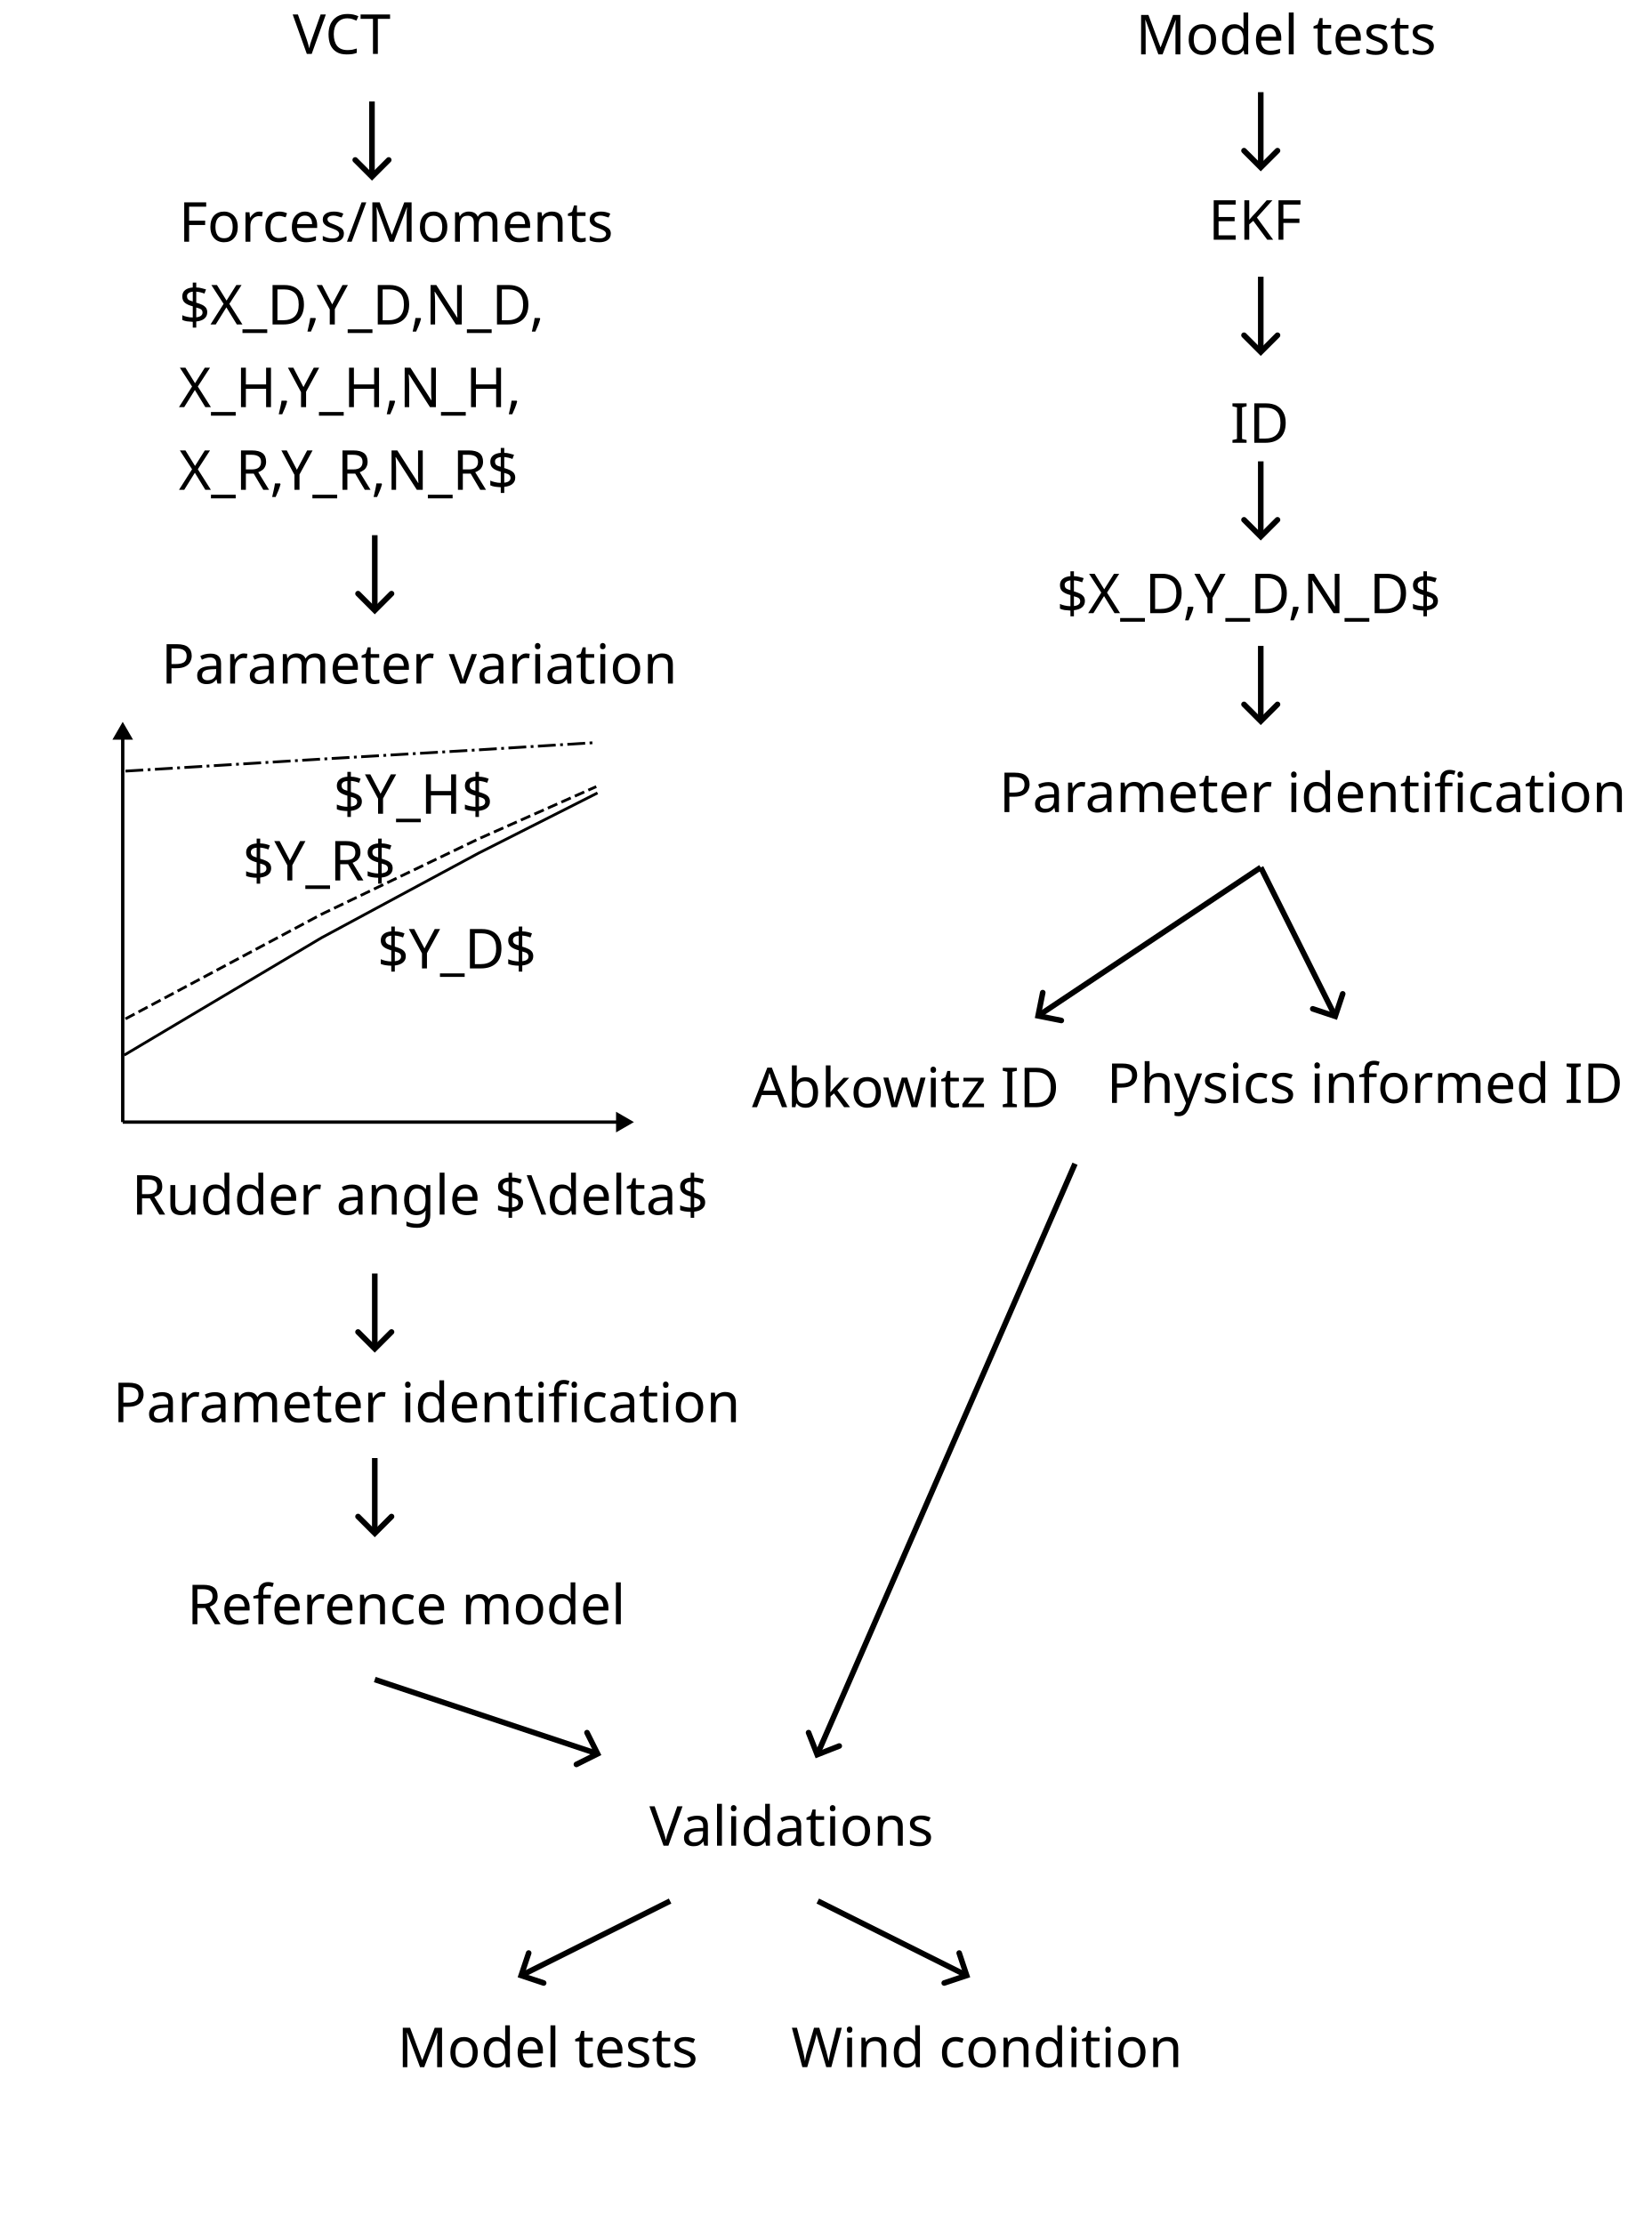
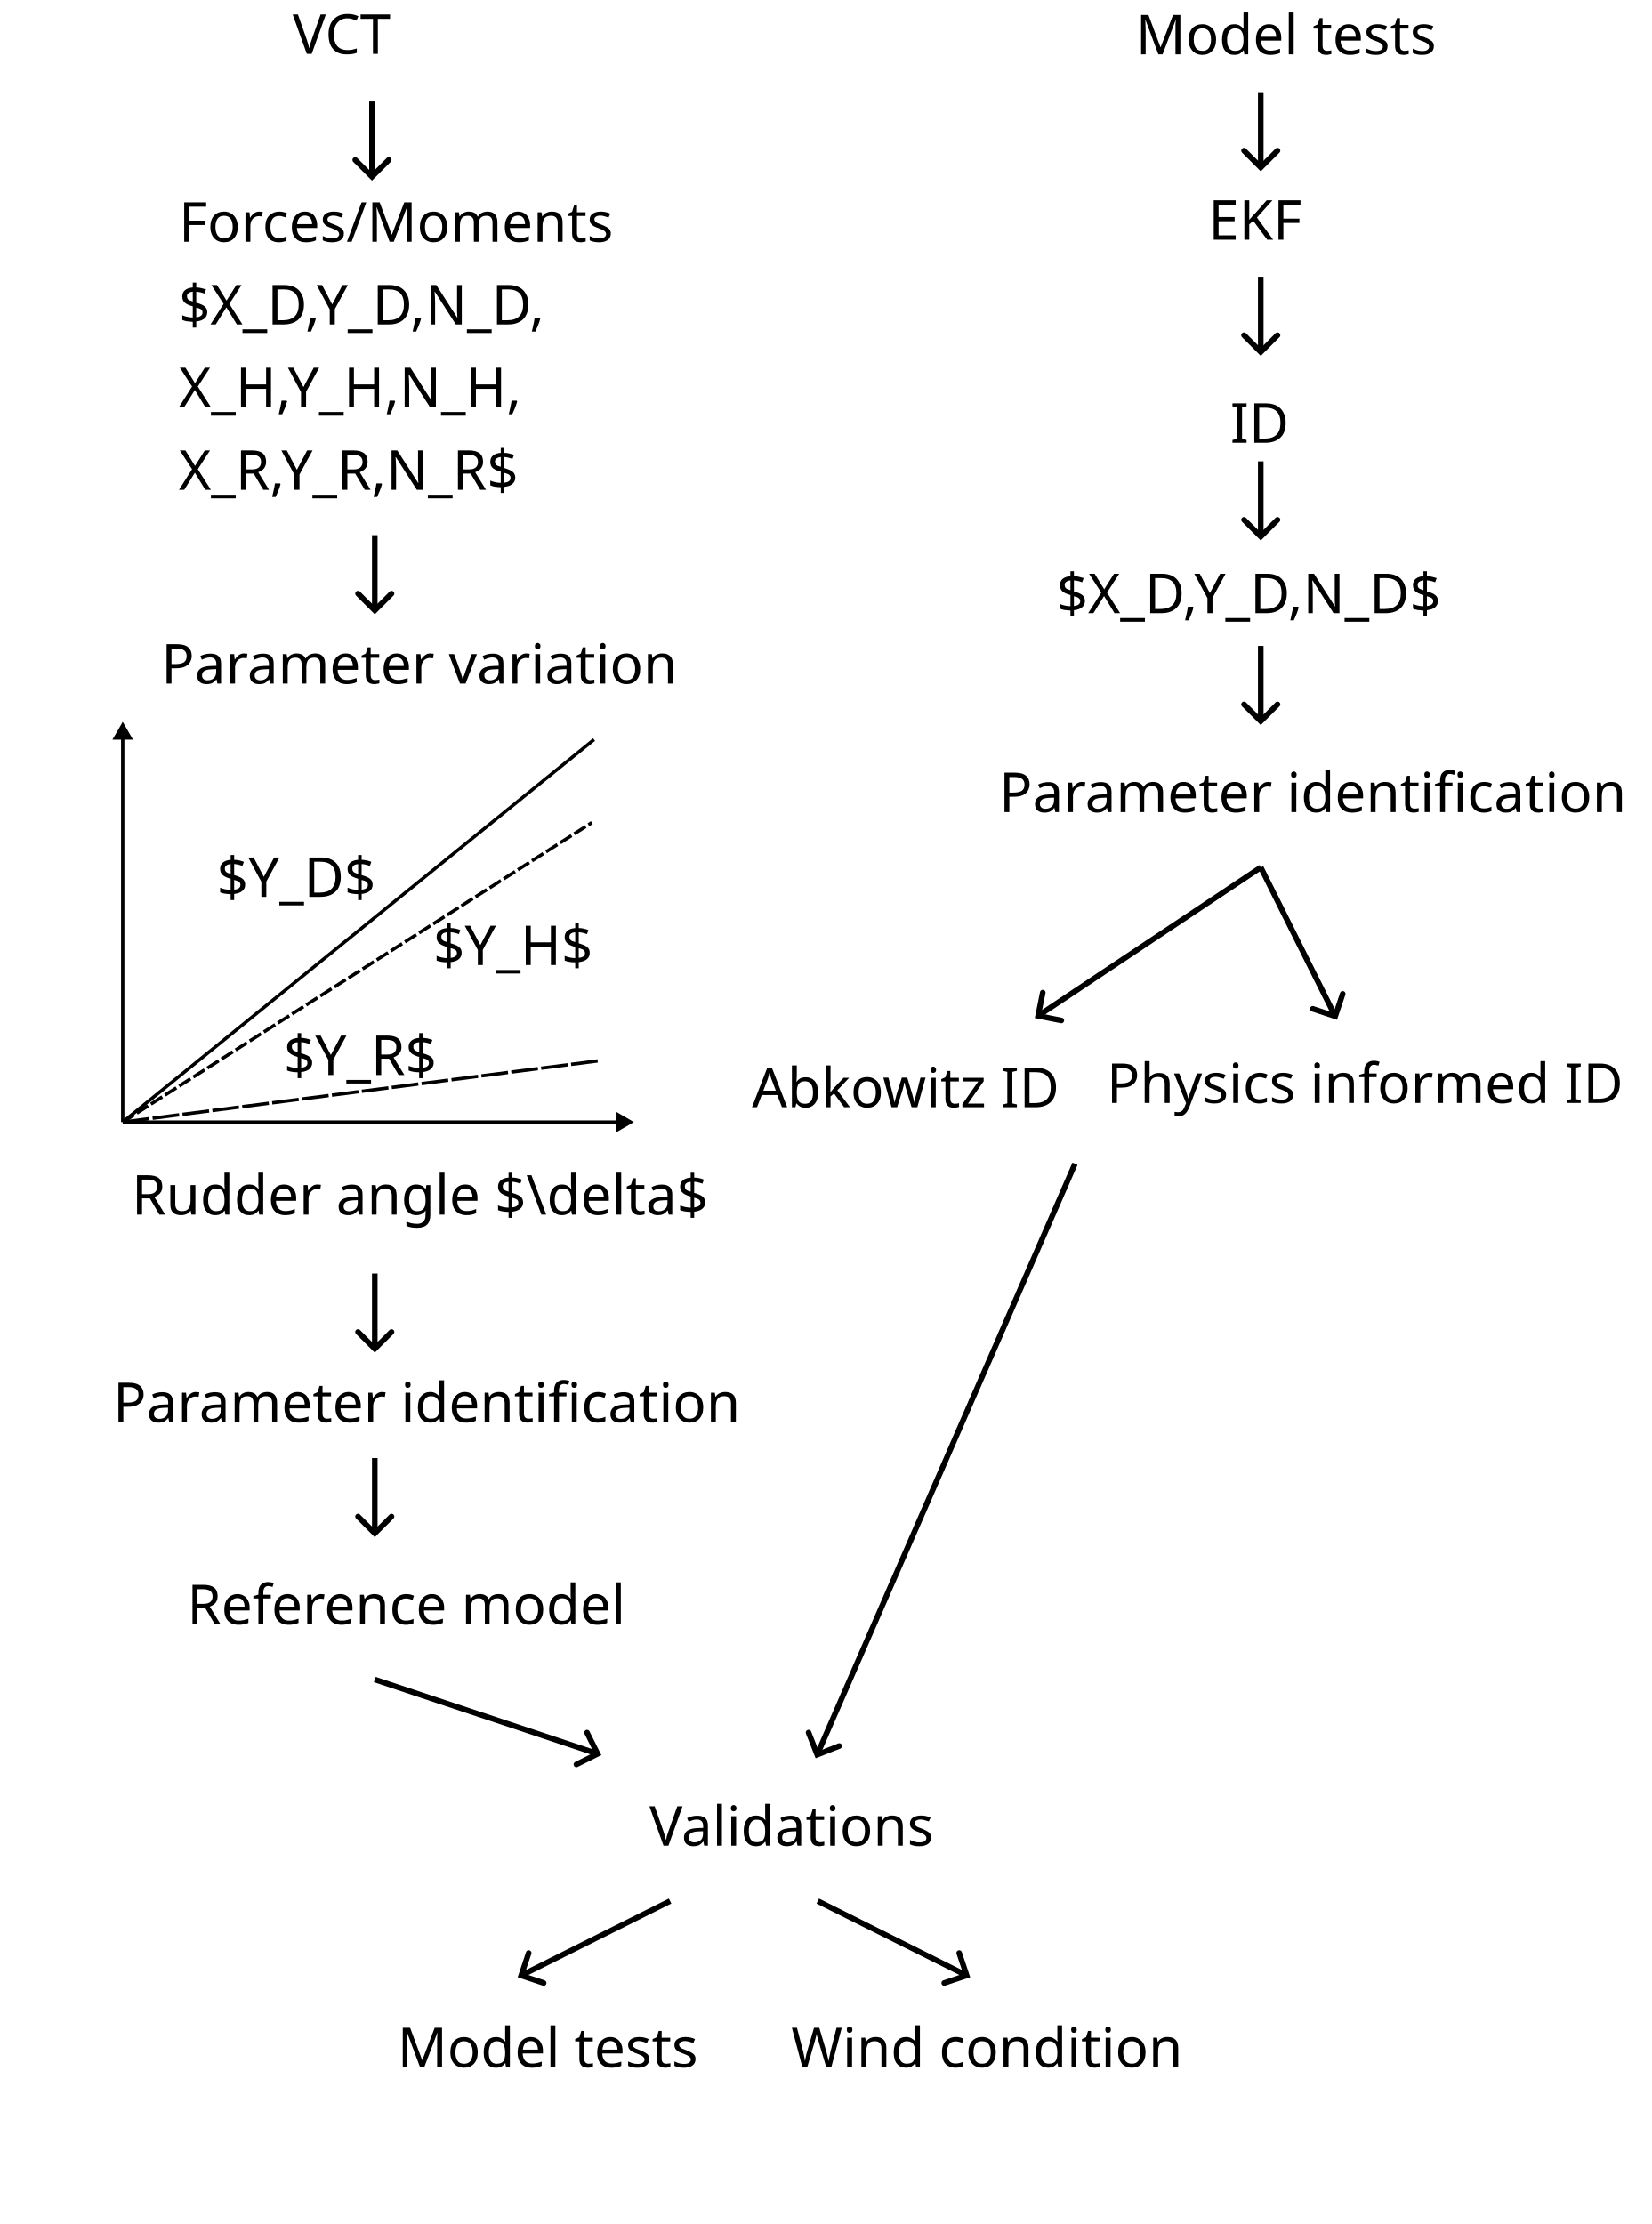
<svg xmlns="http://www.w3.org/2000/svg" width="147.991mm" height="199.249mm" viewBox="0 0 147.991 199.249" version="1.1" id="svg5">
  <defs id="defs2">
    <marker style="overflow:visible" id="TriangleStart" refX="0" refY="0" orient="auto-start-reverse" markerWidth="5.324" markerHeight="6.155" viewBox="0 0 5.324 6.155" preserveAspectRatio="xMidYMid">
      <path transform="scale(0.5)" style="fill:context-stroke;fill-rule:evenodd;stroke:context-stroke;stroke-width:1pt" d="M 5.77,0 -2.88,5 V -5 Z" id="path135" />
    </marker>
    <marker style="overflow:visible" id="Arrow3" refX="0" refY="0" orient="auto-start-reverse" markerWidth="4.207" markerHeight="7" viewBox="0 0 4.207 7" preserveAspectRatio="xMidYMid">
      <path style="fill:none;stroke:context-stroke;stroke-width:1;stroke-linecap:round" d="M 3,-3 0,0 3,3" id="arrow3" transform="rotate(180,0.125,0)" />
    </marker>
    <clipPath id="p70bd8f000d">
      <rect x="135" y="86.4" width="837" height="554.4" id="rect9099" />
    </clipPath>
    <clipPath id="clipPath9118">
      <rect x="135" y="86.4" width="837" height="554.4" id="rect9116" />
    </clipPath>
    <clipPath id="clipPath9122">
      <rect x="135" y="86.4" width="837" height="554.4" id="rect9120" />
    </clipPath>
    <path id="m40dba5786b" d="M 0,0 V 3.5" style="stroke:#000000;stroke-width:0.8" />
    <path id="md3afb6977a" d="M 0,0 H -3.5" style="stroke:#000000;stroke-width:0.8" />
    <marker style="overflow:visible" id="TriangleStart-5" refX="0" refY="0" orient="auto-start-reverse" markerWidth="5.324" markerHeight="6.155" viewBox="0 0 5.324 6.155" preserveAspectRatio="xMidYMid">
      <path transform="scale(0.5)" style="fill:context-stroke;fill-rule:evenodd;stroke:context-stroke;stroke-width:1pt" d="M 5.77,0 -2.88,5 V -5 Z" id="path135-6" />
    </marker>
    <marker style="overflow:visible" id="Arrow3-3" refX="0" refY="0" orient="auto-start-reverse" markerWidth="4.207" markerHeight="7" viewBox="0 0 4.207 7" preserveAspectRatio="xMidYMid">
      <path style="fill:none;stroke:context-stroke;stroke-width:1;stroke-linecap:round" d="M 3,-3 0,0 3,3" id="arrow3-9" transform="rotate(180,0.125,0)" />
    </marker>
    <marker style="overflow:visible" id="Arrow3-3-1" refX="0" refY="0" orient="auto-start-reverse" markerWidth="4.207" markerHeight="7" viewBox="0 0 4.207 7" preserveAspectRatio="xMidYMid">
      <path style="fill:none;stroke:context-stroke;stroke-width:1;stroke-linecap:round" d="M 3,-3 0,0 3,3" id="arrow3-9-7" transform="rotate(180,0.125,0)" />
    </marker>
    <marker style="overflow:visible" id="Arrow3-3-1-0" refX="0" refY="0" orient="auto-start-reverse" markerWidth="4.207" markerHeight="7" viewBox="0 0 4.207 7" preserveAspectRatio="xMidYMid">
      <path style="fill:none;stroke:context-stroke;stroke-width:1;stroke-linecap:round" d="M 3,-3 0,0 3,3" id="arrow3-9-7-1" transform="rotate(180,0.125,0)" />
    </marker>
    <marker style="overflow:visible" id="Arrow3-7" refX="0" refY="0" orient="auto-start-reverse" markerWidth="4.207" markerHeight="7" viewBox="0 0 4.207 7" preserveAspectRatio="xMidYMid">
      <path style="fill:none;stroke:context-stroke;stroke-width:1;stroke-linecap:round" d="M 3,-3 0,0 3,3" id="arrow3-98" transform="rotate(180,0.125,0)" />
    </marker>
    <marker style="overflow:visible" id="Arrow3-7-7" refX="0" refY="0" orient="auto-start-reverse" markerWidth="4.207" markerHeight="7" viewBox="0 0 4.207 7" preserveAspectRatio="xMidYMid">
      <path style="fill:none;stroke:context-stroke;stroke-width:1;stroke-linecap:round" d="M 3,-3 0,0 3,3" id="arrow3-98-2" transform="rotate(180,0.125,0)" />
    </marker>
    <marker style="overflow:visible" id="Arrow3-7-7-7" refX="0" refY="0" orient="auto-start-reverse" markerWidth="4.207" markerHeight="7" viewBox="0 0 4.207 7" preserveAspectRatio="xMidYMid">
      <path style="fill:none;stroke:context-stroke;stroke-width:1;stroke-linecap:round" d="M 3,-3 0,0 3,3" id="arrow3-98-2-7" transform="rotate(180,0.125,0)" />
    </marker>
    <marker style="overflow:visible" id="Arrow3-7-77" refX="0" refY="0" orient="auto-start-reverse" markerWidth="4.207" markerHeight="7" viewBox="0 0 4.207 7" preserveAspectRatio="xMidYMid">
      <path style="fill:none;stroke:context-stroke;stroke-width:1;stroke-linecap:round" d="M 3,-3 0,0 3,3" id="arrow3-98-7" transform="rotate(180,0.125,0)" />
    </marker>
    <marker style="overflow:visible" id="Arrow3-7-77-7" refX="0" refY="0" orient="auto-start-reverse" markerWidth="4.207" markerHeight="7" viewBox="0 0 4.207 7" preserveAspectRatio="xMidYMid">
      <path style="fill:none;stroke:context-stroke;stroke-width:1;stroke-linecap:round" d="M 3,-3 0,0 3,3" id="arrow3-98-7-4" transform="rotate(180,0.125,0)" />
    </marker>
    <marker style="overflow:visible" id="Arrow3-7-77-7-2" refX="0" refY="0" orient="auto-start-reverse" markerWidth="4.207" markerHeight="7" viewBox="0 0 4.207 7" preserveAspectRatio="xMidYMid">
      <path style="fill:none;stroke:context-stroke;stroke-width:1;stroke-linecap:round" d="M 3,-3 0,0 3,3" id="arrow3-98-7-4-5" transform="rotate(180,0.125,0)" />
    </marker>
    <marker style="overflow:visible" id="Arrow3-7-77-7-2-3" refX="0" refY="0" orient="auto-start-reverse" markerWidth="4.207" markerHeight="7" viewBox="0 0 4.207 7" preserveAspectRatio="xMidYMid">
      <path style="fill:none;stroke:context-stroke;stroke-width:1;stroke-linecap:round" d="M 3,-3 0,0 3,3" id="arrow3-98-7-4-5-1" transform="rotate(180,0.125,0)" />
    </marker>
    <marker style="overflow:visible" id="Arrow3-7-77-7-2-3-5" refX="0" refY="0" orient="auto-start-reverse" markerWidth="4.207" markerHeight="7" viewBox="0 0 4.207 7" preserveAspectRatio="xMidYMid">
      <path style="fill:none;stroke:context-stroke;stroke-width:1;stroke-linecap:round" d="M 3,-3 0,0 3,3" id="arrow3-98-7-4-5-1-6" transform="rotate(180,0.125,0)" />
    </marker>
    <marker style="overflow:visible" id="Arrow3-7-77-7-2-3-0" refX="0" refY="0" orient="auto-start-reverse" markerWidth="4.207" markerHeight="7" viewBox="0 0 4.207 7" preserveAspectRatio="xMidYMid">
      <path style="fill:none;stroke:context-stroke;stroke-width:1;stroke-linecap:round" d="M 3,-3 0,0 3,3" id="arrow3-98-7-4-5-1-9" transform="rotate(180,0.125,0)" />
    </marker>
    <marker style="overflow:visible" id="Arrow3-7-77-7-2-3-0-1" refX="0" refY="0" orient="auto-start-reverse" markerWidth="4.207" markerHeight="7" viewBox="0 0 4.207 7" preserveAspectRatio="xMidYMid">
      <path style="fill:none;stroke:context-stroke;stroke-width:1;stroke-linecap:round" d="M 3,-3 0,0 3,3" id="arrow3-98-7-4-5-1-9-4" transform="rotate(180,0.125,0)" />
    </marker>
  </defs>
  <g id="layer1" transform="translate(-6.363069,-23.98303)">
    <g id="g12992">
      <text xml:space="preserve" style="font-size:4.939px;line-height:1.5;font-family:'Baskerville Old Face';-inkscape-font-specification:'Baskerville Old Face, Normal';fill:#000000;fill-opacity:1;stroke:none;stroke-width:0.1;stroke-linejoin:round;paint-order:markers fill stroke;font-weight:normal;font-style:normal;font-stretch:normal;font-variant:normal;font-variant-ligatures:normal;font-variant-caps:normal;font-variant-numeric:normal;font-variant-east-asian:normal" x="32.587" y="28.811" id="text295">
        <tspan id="tspan293" style="fill:#000000;fill-opacity:1;stroke:none;stroke-width:0.1;-inkscape-font-specification:'Baskerville Old Face, Normal';font-family:'Baskerville Old Face';font-weight:normal;font-style:normal;font-stretch:normal;font-variant:normal;font-size:4.939px;font-variant-ligatures:normal;font-variant-caps:normal;font-variant-numeric:normal;font-variant-east-asian:normal" x="32.587" y="28.811">VCT</tspan>
      </text>
      <text xml:space="preserve" style="font-style:normal;font-variant:normal;font-weight:normal;font-stretch:normal;font-size:4.939px;line-height:1.5;font-family:'Baskerville Old Face';-inkscape-font-specification:'Baskerville Old Face, Normal';font-variant-ligatures:normal;font-variant-caps:normal;font-variant-numeric:normal;font-variant-east-asian:normal;fill:#000000;fill-opacity:1;stroke:none;stroke-width:0.1;stroke-linejoin:round;paint-order:markers fill stroke" x="22.382" y="45.641" id="text295-9">
        <tspan id="tspan293-1" style="font-style:normal;font-variant:normal;font-weight:normal;font-stretch:normal;font-size:4.939px;font-family:'Baskerville Old Face';-inkscape-font-specification:'Baskerville Old Face, Normal';font-variant-ligatures:normal;font-variant-caps:normal;font-variant-numeric:normal;font-variant-east-asian:normal;fill:#000000;fill-opacity:1;stroke:none;stroke-width:0.1" x="22.382" y="45.641">Forces/Moments</tspan>
        <tspan style="font-style:normal;font-variant:normal;font-weight:normal;font-stretch:normal;font-size:4.939px;font-family:'Baskerville Old Face';-inkscape-font-specification:'Baskerville Old Face, Normal';font-variant-ligatures:normal;font-variant-caps:normal;font-variant-numeric:normal;font-variant-east-asian:normal;fill:#000000;fill-opacity:1;stroke:none;stroke-width:0.1" x="22.382" y="53.049" id="tspan18000">$X_D,Y_D,N_D,</tspan>
        <tspan style="font-style:normal;font-variant:normal;font-weight:normal;font-stretch:normal;font-size:4.939px;font-family:'Baskerville Old Face';-inkscape-font-specification:'Baskerville Old Face, Normal';font-variant-ligatures:normal;font-variant-caps:normal;font-variant-numeric:normal;font-variant-east-asian:normal;fill:#000000;fill-opacity:1;stroke:none;stroke-width:0.1" x="22.382" y="60.457" id="tspan5457">X_H,Y_H,N_H,</tspan>
        <tspan style="font-style:normal;font-variant:normal;font-weight:normal;font-stretch:normal;font-size:4.939px;font-family:'Baskerville Old Face';-inkscape-font-specification:'Baskerville Old Face, Normal';font-variant-ligatures:normal;font-variant-caps:normal;font-variant-numeric:normal;font-variant-east-asian:normal;fill:#000000;fill-opacity:1;stroke:none;stroke-width:0.1" x="22.382" y="67.866" id="tspan5461">X_R,Y_R,N_R$</tspan>
      </text>
      <text xml:space="preserve" style="font-size:4.939px;line-height:1.5;font-family:'Baskerville Old Face';-inkscape-font-specification:'Baskerville Old Face, Normal';fill:#000000;fill-opacity:1;stroke:none;stroke-width:0.1;stroke-linejoin:round;paint-order:markers fill stroke;font-weight:normal;font-style:normal;font-stretch:normal;font-variant:normal;font-variant-ligatures:normal;font-variant-caps:normal;font-variant-numeric:normal;font-variant-east-asian:normal" x="16.049" y="48.336" id="text295-6">
        <tspan id="tspan293-14" style="fill:#000000;fill-opacity:1;stroke:none;stroke-width:0.1;-inkscape-font-specification:'Baskerville Old Face, Normal';font-family:'Baskerville Old Face';font-weight:normal;font-style:normal;font-stretch:normal;font-variant:normal;font-size:4.939px;font-variant-ligatures:normal;font-variant-caps:normal;font-variant-numeric:normal;font-variant-east-asian:normal" x="16.049" y="48.336" />
      </text>
      <path style="display:inline;fill:#000000;fill-opacity:1;stroke:#000000;stroke-width:0.5;stroke-linejoin:round;stroke-dasharray:none;stroke-opacity:1;marker-end:url(#Arrow3);paint-order:markers fill stroke" d="M 39.688,33.073 V 39.688" id="path6298" />
      <g id="figure_1" style="display:inline;stroke-linecap:butt;stroke-linejoin:round" transform="matrix(0.07317055,0,0,0.07317055,10.84749,80.2839)">
        <path style="fill:#000000;fill-opacity:1;stroke:#000000;stroke-width:4.108;stroke-linejoin:round;stroke-dasharray:none;stroke-opacity:1;marker-end:url(#TriangleStart);paint-order:markers fill stroke" d="M 88.981,604.431 V 128.959" id="path10010" />
        <path style="fill:#000000;fill-opacity:1;stroke:#000000;stroke-width:4.108;stroke-linejoin:round;stroke-dasharray:none;stroke-opacity:1;marker-end:url(#TriangleStart-5);paint-order:markers fill stroke" d="M 88.981,604.431 H 700.302" id="path10010-5" />
        <text xml:space="preserve" style="font-style:normal;font-variant:normal;font-weight:normal;font-stretch:normal;font-size:67.498px;line-height:1.5;font-family:'Baskerville Old Face';-inkscape-font-specification:'Baskerville Old Face, Normal';font-variant-ligatures:normal;font-variant-caps:normal;font-variant-numeric:normal;font-variant-east-asian:normal;fill:#000000;fill-opacity:1;stroke:none;stroke-width:1.027;stroke-linejoin:round;paint-order:markers fill stroke" x="99.998" y="717.706" id="text295-7">
          <tspan id="tspan293-6" style="font-style:normal;font-variant:normal;font-weight:normal;font-stretch:normal;font-size:67.498px;font-family:'Baskerville Old Face';-inkscape-font-specification:'Baskerville Old Face, Normal';font-variant-ligatures:normal;font-variant-caps:normal;font-variant-numeric:normal;font-variant-east-asian:normal;fill:#000000;fill-opacity:1;stroke:none;stroke-width:1.027" x="99.998" y="717.706">Rudder angle $\delta$</tspan>
        </text>
-         <g id="axes_1" style="display:inline;stroke-linecap:butt;stroke-linejoin:round" transform="matrix(0.7575567,0,0,0.7575567,-38.73983,55.18059)">
-           <g id="line2d_15" style="stroke-linecap:butt;stroke-linejoin:round">
-             <path d="M 173.045,615.6 490.091,426.999 743.727,290.367 933.955,194.079" clip-path="url(#p70bd8f000d)" style="display:inline;fill:none;stroke:#000000;stroke-width:4.5;stroke-linecap:square;stroke-linejoin:round;stroke-dasharray:none" id="path9076" />
-           </g>
-           <g id="line2d_16" style="display:inline;stroke-linecap:butt;stroke-linejoin:round">
-             <path d="M 173.045,558.197 490.091,389.044 743.727,267.3 933.955,182.841" clip-path="url(#p70bd8f000d)" style="fill:none;stroke:#000000;stroke-width:4.5;stroke-linecap:butt;stroke-linejoin:round;stroke-dasharray:16.65, 7.2;stroke-dashoffset:0" id="path9079" />
-           </g>
-           <g id="line2d_17" style="display:inline;stroke-linecap:butt;stroke-linejoin:round">
-             <path d="M 173.045,157.766 490.091,138.317 743.727,123.429 933.955,111.6" clip-path="url(#p70bd8f000d)" style="fill:none;stroke:#000000;stroke-width:4.5;stroke-linecap:butt;stroke-linejoin:round;stroke-dasharray:28.8, 7.2, 4.5, 7.2;stroke-dashoffset:0" id="path9082" />
-           </g>
-         </g>
-         <text xml:space="preserve" style="font-style:normal;font-variant:normal;font-weight:normal;font-stretch:normal;font-size:67.498px;line-height:1.5;font-family:'Baskerville Old Face';-inkscape-font-specification:'Baskerville Old Face, Normal';font-variant-ligatures:normal;font-variant-caps:normal;font-variant-numeric:normal;font-variant-east-asian:normal;display:inline;fill:#000000;fill-opacity:1;stroke:none;stroke-width:1.027;stroke-linecap:butt;stroke-linejoin:round;paint-order:markers fill stroke" x="346.954" y="226.909" id="text295-7-1">
-           <tspan style="font-style:normal;font-variant:normal;font-weight:normal;font-stretch:normal;font-size:67.498px;font-family:'Baskerville Old Face';-inkscape-font-specification:'Baskerville Old Face, Normal';font-variant-ligatures:normal;font-variant-caps:normal;font-variant-numeric:normal;font-variant-east-asian:normal;fill:#000000;fill-opacity:1;stroke:none;stroke-width:1.027" x="346.954" y="226.909" id="tspan10626">$Y_H$</tspan>
+         <text xml:space="preserve" style="font-style:normal;font-variant:normal;font-weight:normal;font-stretch:normal;font-size:67.498px;line-height:1.5;font-family:'Baskerville Old Face';-inkscape-font-specification:'Baskerville Old Face, Normal';font-variant-ligatures:normal;font-variant-caps:normal;font-variant-numeric:normal;font-variant-east-asian:normal;display:inline;fill:#000000;fill-opacity:1;stroke:none;stroke-width:1.027;stroke-linecap:butt;stroke-linejoin:round;paint-order:markers fill stroke" x="469.13" y="412.173" id="text295-7-1">
+           <tspan style="font-style:normal;font-variant:normal;font-weight:normal;font-stretch:normal;font-size:67.498px;font-family:'Baskerville Old Face';-inkscape-font-specification:'Baskerville Old Face, Normal';font-variant-ligatures:normal;font-variant-caps:normal;font-variant-numeric:normal;font-variant-east-asian:normal;fill:#000000;fill-opacity:1;stroke:none;stroke-width:1.027" x="469.13" y="412.173" id="tspan10626">$Y_H$</tspan>
        </text>
-         <text xml:space="preserve" style="font-style:normal;font-variant:normal;font-weight:normal;font-stretch:normal;font-size:67.498px;line-height:1.5;font-family:'Baskerville Old Face';-inkscape-font-specification:'Baskerville Old Face, Normal';font-variant-ligatures:normal;font-variant-caps:normal;font-variant-numeric:normal;font-variant-east-asian:normal;display:inline;fill:#000000;fill-opacity:1;stroke:none;stroke-width:1.027;stroke-linecap:butt;stroke-linejoin:round;paint-order:markers fill stroke" x="235.887" y="308.581" id="text295-7-1-0">
-           <tspan style="font-style:normal;font-variant:normal;font-weight:normal;font-stretch:normal;font-size:67.498px;font-family:'Baskerville Old Face';-inkscape-font-specification:'Baskerville Old Face, Normal';font-variant-ligatures:normal;font-variant-caps:normal;font-variant-numeric:normal;font-variant-east-asian:normal;fill:#000000;fill-opacity:1;stroke:none;stroke-width:1.027" x="235.887" y="308.581" id="tspan10626-9">$Y_R$</tspan>
+         <text xml:space="preserve" style="font-style:normal;font-variant:normal;font-weight:normal;font-stretch:normal;font-size:67.498px;line-height:1.5;font-family:'Baskerville Old Face';-inkscape-font-specification:'Baskerville Old Face, Normal';font-variant-ligatures:normal;font-variant-caps:normal;font-variant-numeric:normal;font-variant-east-asian:normal;display:inline;fill:#000000;fill-opacity:1;stroke:none;stroke-width:1.027;stroke-linecap:butt;stroke-linejoin:round;paint-order:markers fill stroke" x="286.084" y="546.741" id="text295-7-1-0">
+           <tspan style="font-style:normal;font-variant:normal;font-weight:normal;font-stretch:normal;font-size:67.498px;font-family:'Baskerville Old Face';-inkscape-font-specification:'Baskerville Old Face, Normal';font-variant-ligatures:normal;font-variant-caps:normal;font-variant-numeric:normal;font-variant-east-asian:normal;fill:#000000;fill-opacity:1;stroke:none;stroke-width:1.027" x="286.084" y="546.741" id="tspan10626-9">$Y_R$</tspan>
        </text>
-         <text xml:space="preserve" style="font-style:normal;font-variant:normal;font-weight:normal;font-stretch:normal;font-size:67.498px;line-height:1.5;font-family:'Baskerville Old Face';-inkscape-font-specification:'Baskerville Old Face, Normal';font-variant-ligatures:normal;font-variant-caps:normal;font-variant-numeric:normal;font-variant-east-asian:normal;display:inline;fill:#000000;fill-opacity:1;stroke:none;stroke-width:1.027;stroke-linecap:butt;stroke-linejoin:round;paint-order:markers fill stroke" x="400.732" y="416.286" id="text295-7-1-9">
-           <tspan style="font-style:normal;font-variant:normal;font-weight:normal;font-stretch:normal;font-size:67.498px;font-family:'Baskerville Old Face';-inkscape-font-specification:'Baskerville Old Face, Normal';font-variant-ligatures:normal;font-variant-caps:normal;font-variant-numeric:normal;font-variant-east-asian:normal;fill:#000000;fill-opacity:1;stroke:none;stroke-width:1.027" x="400.732" y="416.286" id="tspan10626-98">$Y_D$</tspan>
+         <text xml:space="preserve" style="font-style:normal;font-variant:normal;font-weight:normal;font-stretch:normal;font-size:67.498px;line-height:1.5;font-family:'Baskerville Old Face';-inkscape-font-specification:'Baskerville Old Face, Normal';font-variant-ligatures:normal;font-variant-caps:normal;font-variant-numeric:normal;font-variant-east-asian:normal;display:inline;fill:#000000;fill-opacity:1;stroke:none;stroke-width:1.027;stroke-linecap:butt;stroke-linejoin:round;paint-order:markers fill stroke" x="204.052" y="328.686" id="text295-7-1-9">
+           <tspan style="font-style:normal;font-variant:normal;font-weight:normal;font-stretch:normal;font-size:67.498px;font-family:'Baskerville Old Face';-inkscape-font-specification:'Baskerville Old Face, Normal';font-variant-ligatures:normal;font-variant-caps:normal;font-variant-numeric:normal;font-variant-east-asian:normal;fill:#000000;fill-opacity:1;stroke:none;stroke-width:1.027" x="204.052" y="328.686" id="tspan10626-98">$Y_D$</tspan>
        </text>
+         <path style="display:inline;fill:#000000;fill-opacity:1;stroke:#000000;stroke-width:0.3;stroke-linejoin:round;stroke-dasharray:1.2,0.3;stroke-opacity:1;paint-order:markers fill stroke;stroke-dashoffset:0" d="M 17.358,124.51 59.388,97.677" id="path20816" transform="matrix(13.6667,0,0,13.6667,-148.2494,-1097.216)" />
+         <path style="display:inline;fill:#000000;fill-opacity:1;stroke:#000000;stroke-width:0.3;stroke-linejoin:round;stroke-dasharray:none;stroke-opacity:1;paint-order:markers fill stroke;stroke-dashoffset:0" d="M 17.358,124.51 59.581,90.24" id="path20828" transform="matrix(13.6667,0,0,13.6667,-148.2494,-1097.216)" />
+         <path style="display:inline;fill:#000000;fill-opacity:1;stroke:#000000;stroke-width:0.3;stroke-linejoin:round;stroke-dasharray:2.4,0.3;stroke-opacity:1;paint-order:markers fill stroke;stroke-dashoffset:0" d="m 17.358,124.51 42.609,-5.488" id="path20830" transform="matrix(13.6667,0,0,13.6667,-148.2494,-1097.216)" />
      </g>
      <text xml:space="preserve" style="font-style:normal;font-variant:normal;font-weight:normal;font-stretch:normal;font-size:4.939px;line-height:1.5;font-family:'Baskerville Old Face';-inkscape-font-specification:'Baskerville Old Face, Normal';font-variant-ligatures:normal;font-variant-caps:normal;font-variant-numeric:normal;font-variant-east-asian:normal;fill:#000000;fill-opacity:1;stroke:none;stroke-width:0.1;stroke-linejoin:round;paint-order:markers fill stroke" x="20.806" y="85.226" id="text295-0">
        <tspan id="tspan293-4" style="font-style:normal;font-variant:normal;font-weight:normal;font-stretch:normal;font-size:4.939px;font-family:'Baskerville Old Face';-inkscape-font-specification:'Baskerville Old Face, Normal';font-variant-ligatures:normal;font-variant-caps:normal;font-variant-numeric:normal;font-variant-east-asian:normal;fill:#000000;fill-opacity:1;stroke:none;stroke-width:0.1" x="20.806" y="85.226">Parameter variation</tspan>
      </text>
      <path style="display:inline;fill:#000000;fill-opacity:1;stroke:#000000;stroke-width:0.5;stroke-linejoin:round;stroke-dasharray:none;stroke-opacity:1;marker-end:url(#Arrow3-3);paint-order:markers fill stroke" d="m 39.939,71.928 v 6.615" id="path6298-0" />
      <text xml:space="preserve" style="font-style:normal;font-variant:normal;font-weight:normal;font-stretch:normal;font-size:4.939px;line-height:1.5;font-family:'Baskerville Old Face';-inkscape-font-specification:'Baskerville Old Face, Normal';font-variant-ligatures:normal;font-variant-caps:normal;font-variant-numeric:normal;font-variant-east-asian:normal;fill:#000000;fill-opacity:1;stroke:none;stroke-width:0.1;stroke-linejoin:round;paint-order:markers fill stroke" x="16.494" y="151.392" id="text295-0-7">
        <tspan style="font-style:normal;font-variant:normal;font-weight:normal;font-stretch:normal;font-size:4.939px;font-family:'Baskerville Old Face';-inkscape-font-specification:'Baskerville Old Face, Normal';font-variant-ligatures:normal;font-variant-caps:normal;font-variant-numeric:normal;font-variant-east-asian:normal;fill:#000000;fill-opacity:1;stroke:none;stroke-width:0.1" x="16.494" y="151.392" id="tspan13788">Parameter identification</tspan>
      </text>
      <path style="display:inline;fill:#000000;fill-opacity:1;stroke:#000000;stroke-width:0.5;stroke-linejoin:round;stroke-dasharray:none;stroke-opacity:1;marker-end:url(#Arrow3-3-1);paint-order:markers fill stroke" d="m 39.939,138.074 v 6.615" id="path6298-0-8" />
      <text xml:space="preserve" style="font-style:normal;font-variant:normal;font-weight:normal;font-stretch:normal;font-size:4.939px;line-height:1.5;font-family:'Baskerville Old Face';-inkscape-font-specification:'Baskerville Old Face, Normal';font-variant-ligatures:normal;font-variant-caps:normal;font-variant-numeric:normal;font-variant-east-asian:normal;fill:#000000;fill-opacity:1;stroke:none;stroke-width:0.1;stroke-linejoin:round;paint-order:markers fill stroke" x="23.126" y="169.499" id="text295-0-7-5">
        <tspan id="tspan293-4-1-1" style="font-style:normal;font-variant:normal;font-weight:normal;font-stretch:normal;font-size:4.939px;font-family:'Baskerville Old Face';-inkscape-font-specification:'Baskerville Old Face, Normal';font-variant-ligatures:normal;font-variant-caps:normal;font-variant-numeric:normal;font-variant-east-asian:normal;fill:#000000;fill-opacity:1;stroke:none;stroke-width:0.1" x="23.126" y="169.499">Reference model</tspan>
      </text>
      <path style="display:inline;fill:#000000;fill-opacity:1;stroke:#000000;stroke-width:0.5;stroke-linejoin:round;stroke-dasharray:none;stroke-opacity:1;marker-end:url(#Arrow3-3-1-0);paint-order:markers fill stroke" d="m 39.939,154.611 v 6.615" id="path6298-0-8-1" />
    </g>
    <g id="g13057" transform="translate(-33.07292)">
      <text xml:space="preserve" style="font-style:normal;font-variant:normal;font-weight:normal;font-stretch:normal;font-size:4.939px;line-height:1.5;font-family:'Baskerville Old Face';-inkscape-font-specification:'Baskerville Old Face, Normal';font-variant-ligatures:normal;font-variant-caps:normal;font-variant-numeric:normal;font-variant-east-asian:normal;display:inline;fill:#000000;fill-opacity:1;stroke:none;stroke-width:0.1;stroke-linejoin:round;paint-order:markers fill stroke" x="141.184" y="28.856" id="text295-8">
        <tspan id="tspan293-12" style="font-style:normal;font-variant:normal;font-weight:normal;font-stretch:normal;font-size:4.939px;font-family:'Baskerville Old Face';-inkscape-font-specification:'Baskerville Old Face, Normal';font-variant-ligatures:normal;font-variant-caps:normal;font-variant-numeric:normal;font-variant-east-asian:normal;fill:#000000;fill-opacity:1;stroke:none;stroke-width:0.1" x="141.184" y="28.856">Model tests</tspan>
      </text>
      <text xml:space="preserve" style="font-style:normal;font-variant:normal;font-weight:normal;font-stretch:normal;font-size:4.939px;line-height:1.5;font-family:'Baskerville Old Face';-inkscape-font-specification:'Baskerville Old Face, Normal';font-variant-ligatures:normal;font-variant-caps:normal;font-variant-numeric:normal;font-variant-east-asian:normal;display:inline;fill:#000000;fill-opacity:1;stroke:none;stroke-width:0.1;stroke-linejoin:round;paint-order:markers fill stroke" x="147.687" y="45.455" id="text295-8-1">
        <tspan id="tspan293-12-9" style="font-style:normal;font-variant:normal;font-weight:normal;font-stretch:normal;font-size:4.939px;font-family:'Baskerville Old Face';-inkscape-font-specification:'Baskerville Old Face, Normal';font-variant-ligatures:normal;font-variant-caps:normal;font-variant-numeric:normal;font-variant-east-asian:normal;fill:#000000;fill-opacity:1;stroke:none;stroke-width:0.1" x="147.687" y="45.455">EKF</tspan>
      </text>
      <path style="display:inline;fill:#000000;fill-opacity:1;stroke:#000000;stroke-width:0.5;stroke-linejoin:round;stroke-dasharray:none;stroke-opacity:1;marker-end:url(#Arrow3-7);paint-order:markers fill stroke" d="m 152.387,32.241 v 6.615" id="path6298-9" />
      <text xml:space="preserve" style="font-style:normal;font-variant:normal;font-weight:normal;font-stretch:normal;font-size:4.939px;line-height:1.5;font-family:'Baskerville Old Face';-inkscape-font-specification:'Baskerville Old Face, Normal';font-variant-ligatures:normal;font-variant-caps:normal;font-variant-numeric:normal;font-variant-east-asian:normal;display:inline;fill:#000000;fill-opacity:1;stroke:none;stroke-width:0.1;stroke-linejoin:round;paint-order:markers fill stroke" x="149.647" y="63.652" id="text13214">
        <tspan id="tspan13212" style="font-style:normal;font-variant:normal;font-weight:normal;font-stretch:normal;font-size:4.939px;font-family:'Baskerville Old Face';-inkscape-font-specification:'Baskerville Old Face, Normal';font-variant-ligatures:normal;font-variant-caps:normal;font-variant-numeric:normal;font-variant-east-asian:normal;fill:#000000;fill-opacity:1;stroke:none;stroke-width:0.1" x="149.647" y="63.652">ID</tspan>
      </text>
      <path style="display:inline;fill:#000000;fill-opacity:1;stroke:#000000;stroke-width:0.5;stroke-linejoin:round;stroke-dasharray:none;stroke-opacity:1;marker-end:url(#Arrow3-7-7);paint-order:markers fill stroke" d="m 152.387,48.777 v 6.615" id="path6298-9-4" />
      <text xml:space="preserve" style="font-style:normal;font-variant:normal;font-weight:normal;font-stretch:normal;font-size:4.939px;line-height:1.5;font-family:'Baskerville Old Face';-inkscape-font-specification:'Baskerville Old Face, Normal';font-variant-ligatures:normal;font-variant-caps:normal;font-variant-numeric:normal;font-variant-east-asian:normal;fill:#000000;fill-opacity:1;stroke:none;stroke-width:0.1;stroke-linejoin:round;paint-order:markers fill stroke" x="134.084" y="78.916" id="text13532">
        <tspan style="font-style:normal;font-variant:normal;font-weight:normal;font-stretch:normal;font-size:4.939px;font-family:'Baskerville Old Face';-inkscape-font-specification:'Baskerville Old Face, Normal';font-variant-ligatures:normal;font-variant-caps:normal;font-variant-numeric:normal;font-variant-east-asian:normal;fill:#000000;fill-opacity:1;stroke:none;stroke-width:0.1" x="134.084" y="78.916" id="tspan13530">$X_D,Y_D,N_D$</tspan>
      </text>
      <path style="display:inline;fill:#000000;fill-opacity:1;stroke:#000000;stroke-width:0.5;stroke-linejoin:round;stroke-dasharray:none;stroke-opacity:1;marker-end:url(#Arrow3-7-7-7);paint-order:markers fill stroke" d="m 152.387,65.314 v 6.615" id="path6298-9-4-3" />
      <text xml:space="preserve" style="font-style:normal;font-variant:normal;font-weight:normal;font-stretch:normal;font-size:4.939px;line-height:1.5;font-family:'Baskerville Old Face';-inkscape-font-specification:'Baskerville Old Face, Normal';font-variant-ligatures:normal;font-variant-caps:normal;font-variant-numeric:normal;font-variant-east-asian:normal;fill:#000000;fill-opacity:1;stroke:none;stroke-width:0.1;stroke-linejoin:round;paint-order:markers fill stroke" x="128.942" y="96.739" id="text13782">
        <tspan style="font-style:normal;font-variant:normal;font-weight:normal;font-stretch:normal;font-size:4.939px;font-family:'Baskerville Old Face';-inkscape-font-specification:'Baskerville Old Face, Normal';font-variant-ligatures:normal;font-variant-caps:normal;font-variant-numeric:normal;font-variant-east-asian:normal;fill:#000000;fill-opacity:1;stroke:none;stroke-width:0.1" x="128.942" y="96.739" id="tspan13879">Parameter identification</tspan>
      </text>
      <path style="display:inline;fill:#000000;fill-opacity:1;stroke:#000000;stroke-width:0.5;stroke-linejoin:round;stroke-dasharray:none;stroke-opacity:1;marker-end:url(#Arrow3-7-77);paint-order:markers fill stroke" d="m 152.387,81.85 v 6.615" id="path6298-9-9" />
      <text xml:space="preserve" style="font-style:normal;font-variant:normal;font-weight:normal;font-stretch:normal;font-size:4.939px;line-height:1.5;font-family:'Baskerville Old Face';-inkscape-font-specification:'Baskerville Old Face, Normal';font-variant-ligatures:normal;font-variant-caps:normal;font-variant-numeric:normal;font-variant-east-asian:normal;fill:#000000;fill-opacity:1;stroke:none;stroke-width:0.1;stroke-linejoin:round;paint-order:markers fill stroke" x="106.806" y="123.18" id="text13782-4">
        <tspan style="font-style:normal;font-variant:normal;font-weight:normal;font-stretch:normal;font-size:4.939px;font-family:'Baskerville Old Face';-inkscape-font-specification:'Baskerville Old Face, Normal';font-variant-ligatures:normal;font-variant-caps:normal;font-variant-numeric:normal;font-variant-east-asian:normal;fill:#000000;fill-opacity:1;stroke:none;stroke-width:0.1" x="106.806" y="123.18" id="tspan13879-5">Abkowitz ID</tspan>
      </text>
      <text xml:space="preserve" style="font-style:normal;font-variant:normal;font-weight:normal;font-stretch:normal;font-size:4.939px;line-height:1.5;font-family:'Baskerville Old Face';-inkscape-font-specification:'Baskerville Old Face, Normal';font-variant-ligatures:normal;font-variant-caps:normal;font-variant-numeric:normal;font-variant-east-asian:normal;fill:#000000;fill-opacity:1;stroke:none;stroke-width:0.1;stroke-linejoin:round;paint-order:markers fill stroke" x="138.579" y="122.795" id="text13782-4-9">
        <tspan style="font-style:normal;font-variant:normal;font-weight:normal;font-stretch:normal;font-size:4.939px;font-family:'Baskerville Old Face';-inkscape-font-specification:'Baskerville Old Face, Normal';font-variant-ligatures:normal;font-variant-caps:normal;font-variant-numeric:normal;font-variant-east-asian:normal;fill:#000000;fill-opacity:1;stroke:none;stroke-width:0.1" x="138.579" y="122.795" id="tspan13879-5-3">Physics informed ID</tspan>
      </text>
      <path style="display:inline;fill:#000000;fill-opacity:1;stroke:#000000;stroke-width:0.5;stroke-linejoin:round;stroke-dasharray:none;stroke-opacity:1;marker-end:url(#Arrow3-7-77-7);paint-order:markers fill stroke" d="m 152.387,101.694 -19.844,13.229" id="path6298-9-9-2" />
      <path style="display:inline;fill:#000000;fill-opacity:1;stroke:#000000;stroke-width:0.5;stroke-linejoin:round;stroke-dasharray:none;stroke-opacity:1;marker-end:url(#Arrow3-7-77-7-2);paint-order:markers fill stroke" d="m 152.387,101.694 6.615,13.229" id="path6298-9-9-2-9" />
    </g>
    <text xml:space="preserve" style="font-style:normal;font-variant:normal;font-weight:normal;font-stretch:normal;font-size:4.939px;line-height:1.5;font-family:'Baskerville Old Face';-inkscape-font-specification:'Baskerville Old Face, Normal';font-variant-ligatures:normal;font-variant-caps:normal;font-variant-numeric:normal;font-variant-east-asian:normal;fill:#000000;fill-opacity:1;stroke:none;stroke-width:0.1;stroke-linejoin:round;paint-order:markers fill stroke" x="64.544" y="189.339" id="text13782-4-9-5">
      <tspan style="font-style:normal;font-variant:normal;font-weight:normal;font-stretch:normal;font-size:4.939px;font-family:'Baskerville Old Face';-inkscape-font-specification:'Baskerville Old Face, Normal';font-variant-ligatures:normal;font-variant-caps:normal;font-variant-numeric:normal;font-variant-east-asian:normal;fill:#000000;fill-opacity:1;stroke:none;stroke-width:0.1" x="64.544" y="189.339" id="tspan13879-5-3-8">Validations</tspan>
    </text>
    <text xml:space="preserve" style="font-style:normal;font-variant:normal;font-weight:normal;font-stretch:normal;font-size:4.939px;line-height:1.5;font-family:'Baskerville Old Face';-inkscape-font-specification:'Baskerville Old Face, Normal';font-variant-ligatures:normal;font-variant-caps:normal;font-variant-numeric:normal;font-variant-east-asian:normal;fill:#000000;fill-opacity:1;stroke:none;stroke-width:0.1;stroke-linejoin:round;paint-order:markers fill stroke" x="41.965" y="209.183" id="text13782-4-9-5-4">
      <tspan style="font-style:normal;font-variant:normal;font-weight:normal;font-stretch:normal;font-size:4.939px;font-family:'Baskerville Old Face';-inkscape-font-specification:'Baskerville Old Face, Normal';font-variant-ligatures:normal;font-variant-caps:normal;font-variant-numeric:normal;font-variant-east-asian:normal;fill:#000000;fill-opacity:1;stroke:none;stroke-width:0.1" x="41.965" y="209.183" id="tspan13879-5-3-8-7">Model tests</tspan>
    </text>
    <text xml:space="preserve" style="font-style:normal;font-variant:normal;font-weight:normal;font-stretch:normal;font-size:4.939px;line-height:1.5;font-family:'Baskerville Old Face';-inkscape-font-specification:'Baskerville Old Face, Normal';font-variant-ligatures:normal;font-variant-caps:normal;font-variant-numeric:normal;font-variant-east-asian:normal;fill:#000000;fill-opacity:1;stroke:none;stroke-width:0.1;stroke-linejoin:round;paint-order:markers fill stroke" x="77.248" y="209.179" id="text13782-4-9-5-1">
      <tspan style="font-style:normal;font-variant:normal;font-weight:normal;font-stretch:normal;font-size:4.939px;font-family:'Baskerville Old Face';-inkscape-font-specification:'Baskerville Old Face, Normal';font-variant-ligatures:normal;font-variant-caps:normal;font-variant-numeric:normal;font-variant-east-asian:normal;fill:#000000;fill-opacity:1;stroke:none;stroke-width:0.1" x="77.248" y="209.179" id="tspan13879-5-3-8-3">Wind condition</tspan>
    </text>
    <path style="display:inline;fill:#000000;fill-opacity:1;stroke:#000000;stroke-width:0.5;stroke-linejoin:round;stroke-dasharray:none;stroke-opacity:1;marker-end:url(#Arrow3-7-77-7-2-3);paint-order:markers fill stroke" d="M 102.672,128.243 79.627,181.069" id="path6298-9-9-2-9-4" />
    <path style="display:inline;fill:#000000;fill-opacity:1;stroke:#000000;stroke-width:0.5;stroke-linejoin:round;stroke-dasharray:none;stroke-opacity:1;marker-end:url(#Arrow3-7-77-7-2-3-5);paint-order:markers fill stroke" d="m 39.939,174.454 19.844,6.615" id="path6298-9-9-2-9-4-5" />
    <path style="display:inline;fill:#000000;fill-opacity:1;stroke:#000000;stroke-width:0.5;stroke-linejoin:round;stroke-dasharray:none;stroke-opacity:1;marker-end:url(#Arrow3-7-77-7-2-3-0);paint-order:markers fill stroke" d="M 66.397,194.298 53.168,200.913" id="path6298-9-9-2-9-4-58" />
    <path style="display:inline;fill:#000000;fill-opacity:1;stroke:#000000;stroke-width:0.5;stroke-linejoin:round;stroke-dasharray:none;stroke-opacity:1;marker-end:url(#Arrow3-7-77-7-2-3-0-1);paint-order:markers fill stroke" d="m 79.627,194.298 13.229,6.615" id="path6298-9-9-2-9-4-58-5" />
  </g>
</svg>
